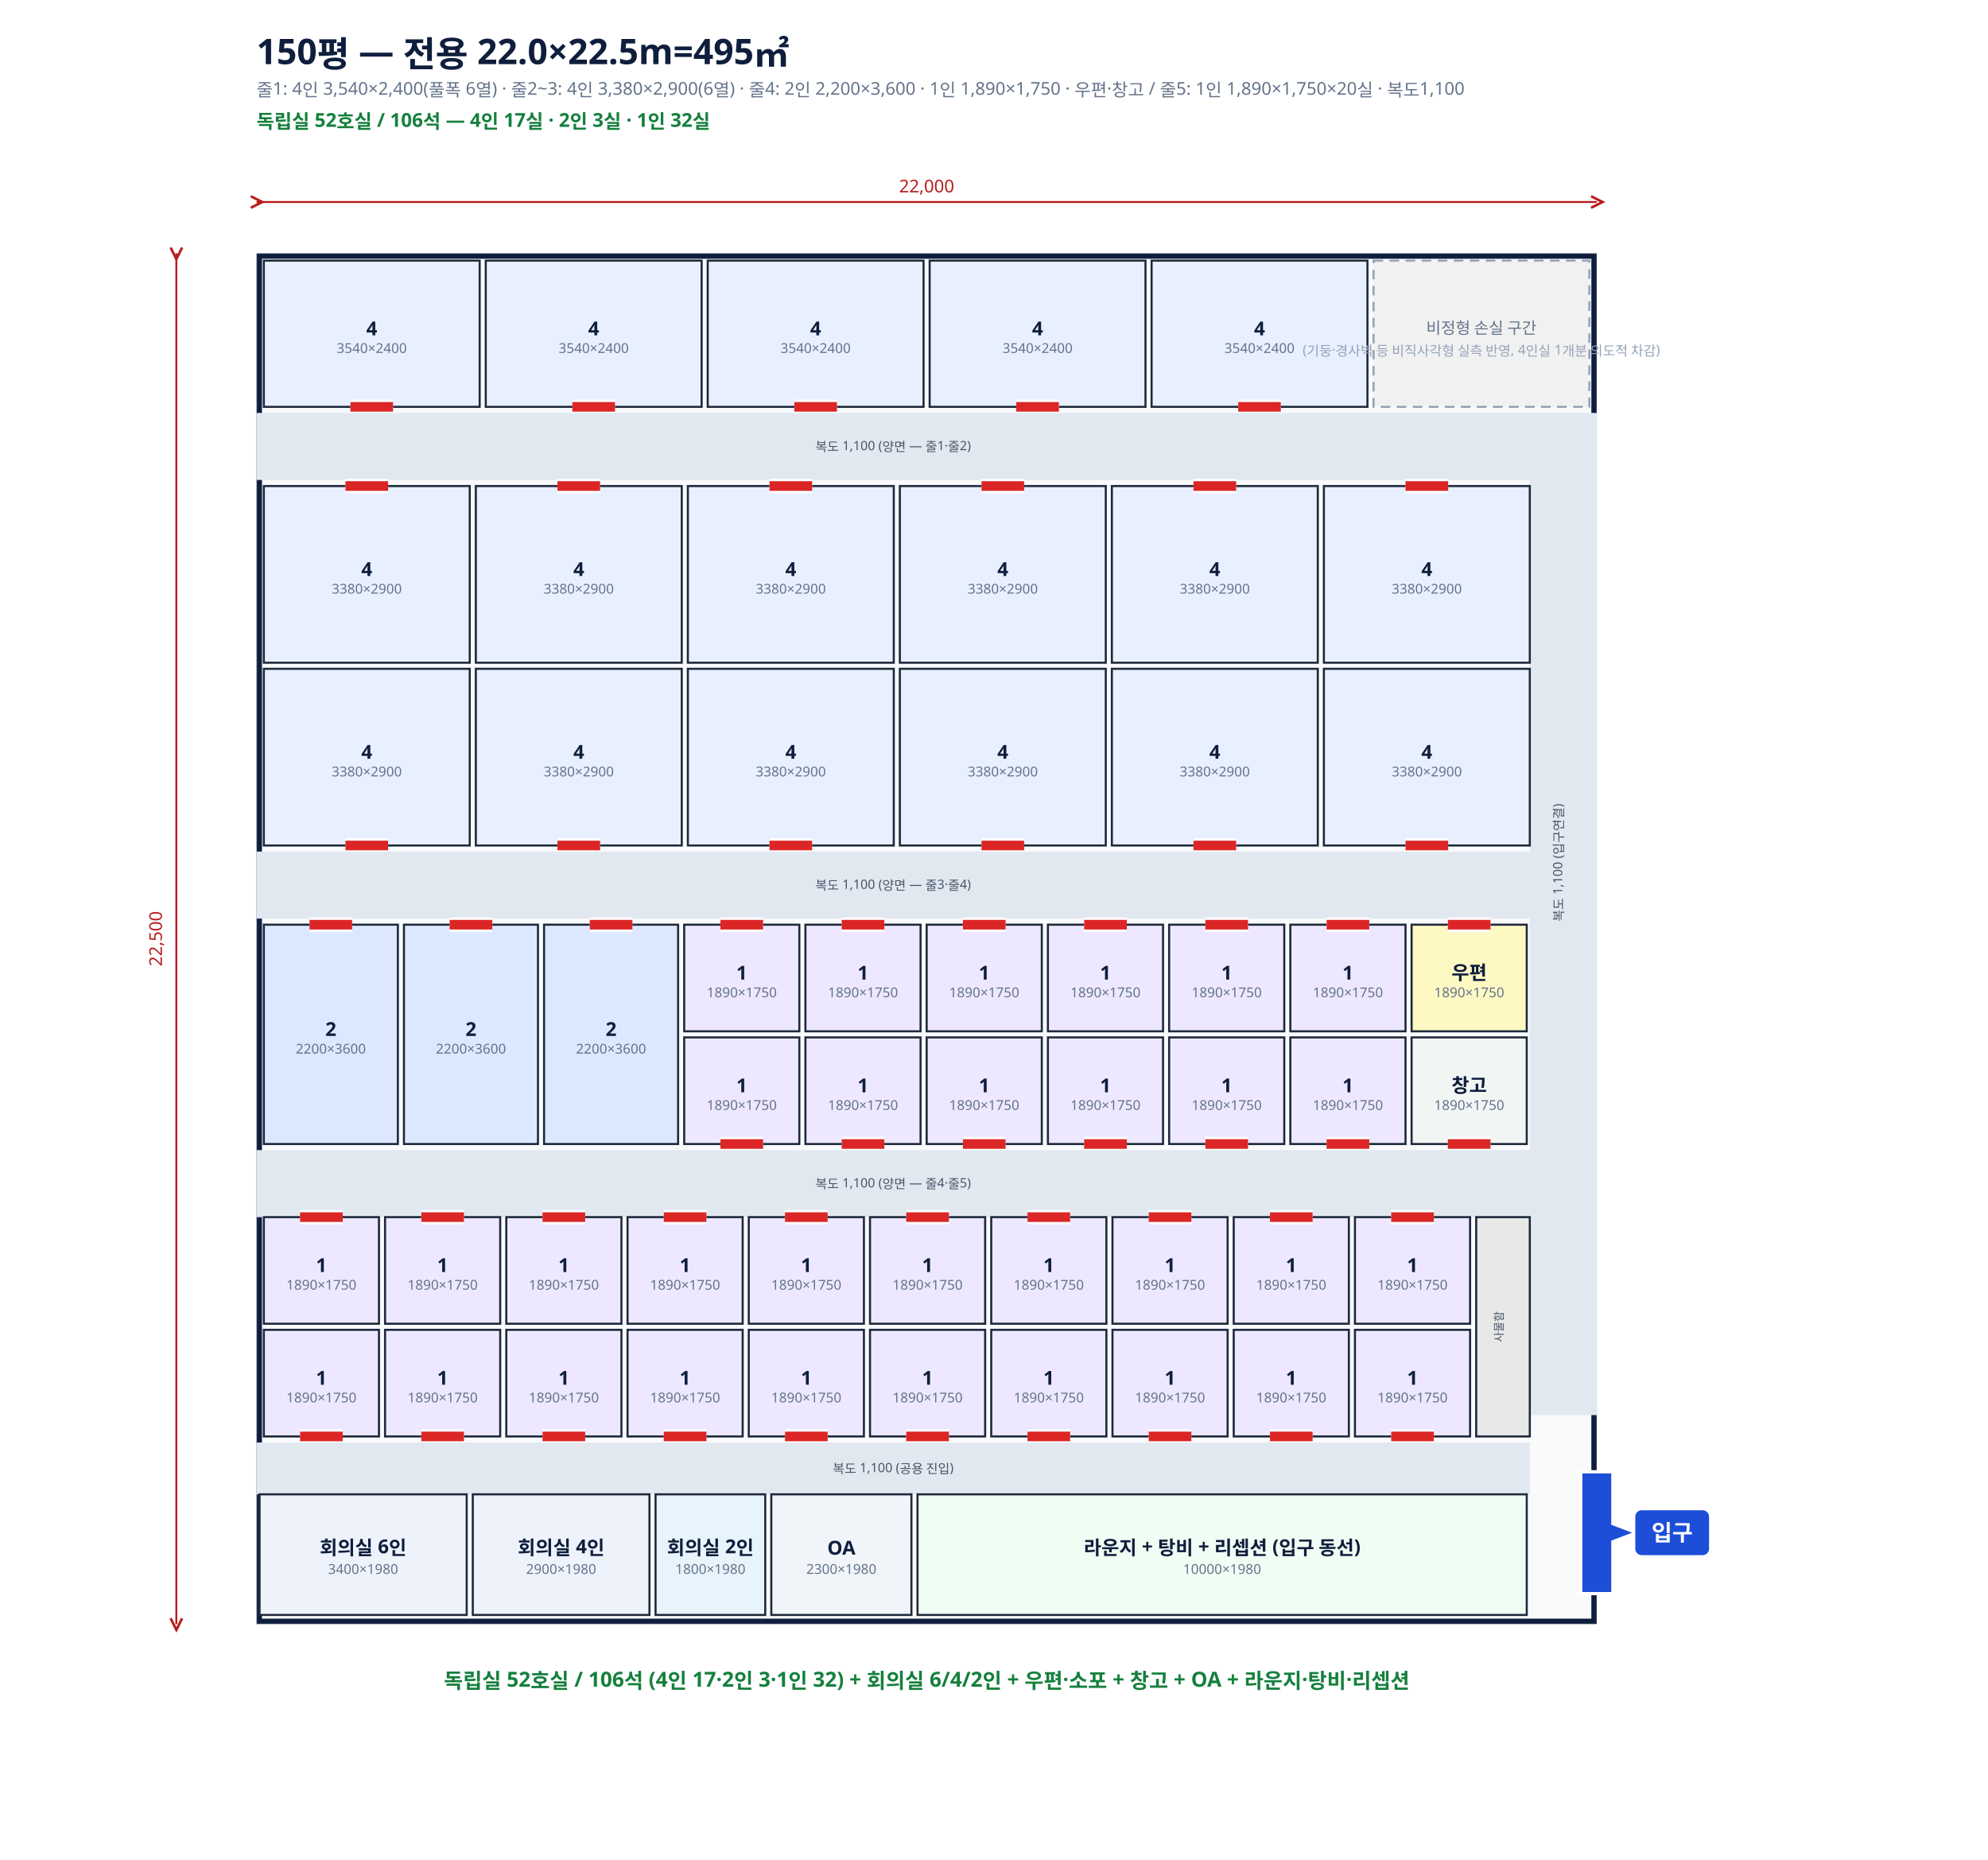
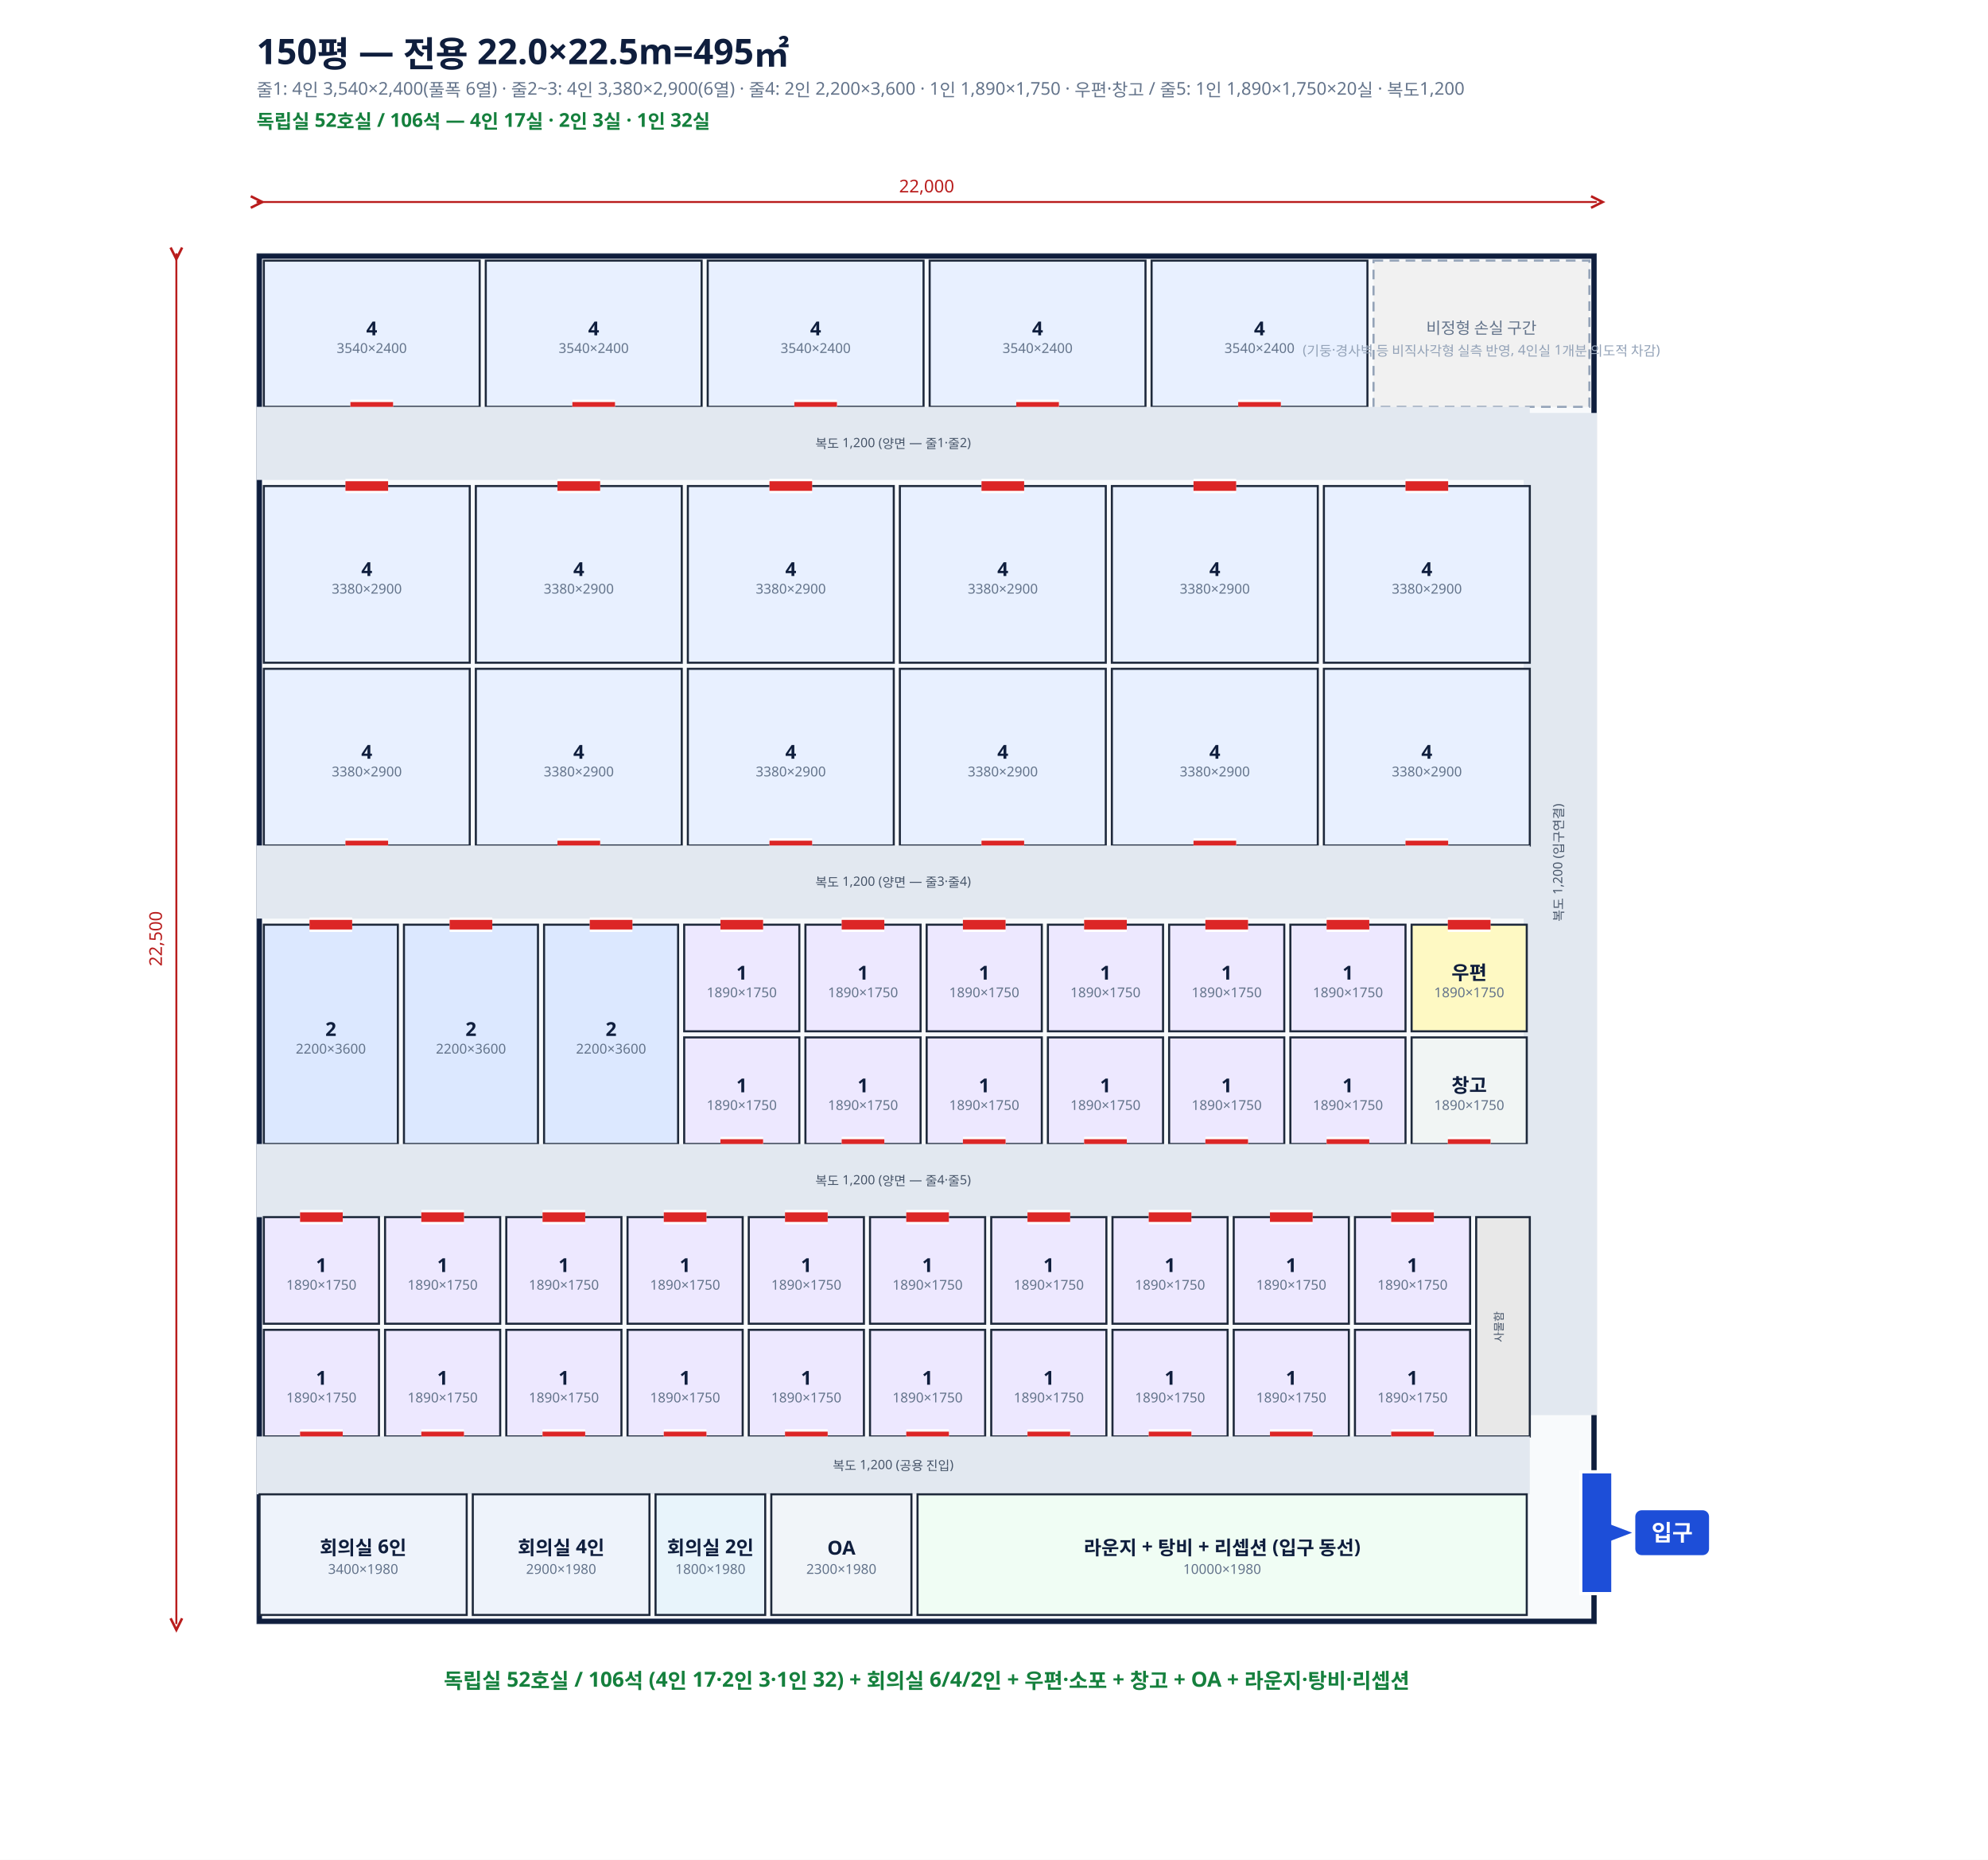
<svg xmlns="http://www.w3.org/2000/svg" width="1240" height="1160" font-family="Malgun Gothic,Pretendard,sans-serif">
  <rect width="1240" height="1160" fill="#fff" />
  <text x="160" y="40" font-size="22" font-weight="800" fill="#0f1e3d">150평 — 전용 22.0×22.5m=495㎡</text>
-   <text x="160" y="60" font-size="11" fill="#64748b">줄1: 4인 3,540×2,400(풀폭 6열) · 줄2~3: 4인 3,380×2,900(6열) · 줄4: 2인 2,200×3,600 · 1인 1,890×1,750 · 우편·창고 / 줄5: 1인 1,890×1,750×20실 · 복도1,100</text>
+   <text x="160" y="60" font-size="11" fill="#64748b">줄1: 4인 3,540×2,400(풀폭 6열) · 줄2~3: 4인 3,380×2,900(6열) · 줄4: 2인 2,200×3,600 · 1인 1,890×1,750 · 우편·창고 / 줄5: 1인 1,890×1,750×20실 · 복도1,200</text>
  <rect x="160" y="158" width="836" height="855" fill="#3a4a63" />
  <rect x="161.9" y="159.9" width="832.2" height="851.2" fill="#f8fafc" stroke="#0f1e3d" stroke-width="3" />
-   <rect x="954.2" y="257.56" width="41.8" height="625.1" fill="#e2e8f0" />
-   <text x="975.1" y="538" font-size="8" fill="#475569" text-anchor="middle" transform="rotate(-90 975.1 538)">복도 1,100 (입구연결)</text>
+   <rect x="950.4" y="257.56" width="45.6" height="625.1" fill="#e2e8f0" />
+   <text x="975.1" y="538" font-size="8" fill="#475569" text-anchor="middle" transform="rotate(-90 975.1 538)">복도 1,200 (입구연결)</text>
  <rect x="986" y="918" width="20" height="76" fill="#1d4ed8" stroke="#fff" stroke-width="2" />
  <polygon points="1018,956 998,948.4 998,963.6" fill="#1d4ed8" />
  <rect x="1020" y="942" width="46" height="28" rx="4" fill="#1d4ed8" />
  <text x="1043" y="961" font-size="14" font-weight="900" fill="#fff" text-anchor="middle">입구</text>
  <rect x="164.56" y="162.56" width="134.634" height="91.2" fill="#e8f0ff" stroke="#1e293b" stroke-width="1.3" />
  <text x="231.877" y="209.16" font-size="12" font-weight="700" fill="#0f1e3d" text-anchor="middle">4</text>
  <text x="231.877" y="220.16" font-size="8.5" fill="#64748b" text-anchor="middle">3540×2400</text>
  <line x1="218.577" y1="253.76" x2="245.177" y2="253.76" stroke="#fff" stroke-width="9" />
  <line x1="218.577" y1="253.76" x2="245.177" y2="253.76" stroke="#dc2626" stroke-width="6" />
  <rect x="302.994" y="162.56" width="134.634" height="91.2" fill="#e8f0ff" stroke="#1e293b" stroke-width="1.3" />
  <text x="370.311" y="209.16" font-size="12" font-weight="700" fill="#0f1e3d" text-anchor="middle">4</text>
  <text x="370.311" y="220.16" font-size="8.5" fill="#64748b" text-anchor="middle">3540×2400</text>
  <line x1="357.011" y1="253.76" x2="383.611" y2="253.76" stroke="#fff" stroke-width="9" />
  <line x1="357.011" y1="253.76" x2="383.611" y2="253.76" stroke="#dc2626" stroke-width="6" />
  <rect x="441.428" y="162.56" width="134.634" height="91.2" fill="#e8f0ff" stroke="#1e293b" stroke-width="1.3" />
  <text x="508.745" y="209.16" font-size="12" font-weight="700" fill="#0f1e3d" text-anchor="middle">4</text>
  <text x="508.745" y="220.16" font-size="8.5" fill="#64748b" text-anchor="middle">3540×2400</text>
  <line x1="495.445" y1="253.76" x2="522.045" y2="253.76" stroke="#fff" stroke-width="9" />
  <line x1="495.445" y1="253.76" x2="522.045" y2="253.76" stroke="#dc2626" stroke-width="6" />
  <rect x="579.862" y="162.56" width="134.634" height="91.2" fill="#e8f0ff" stroke="#1e293b" stroke-width="1.3" />
  <text x="647.179" y="209.16" font-size="12" font-weight="700" fill="#0f1e3d" text-anchor="middle">4</text>
  <text x="647.179" y="220.16" font-size="8.5" fill="#64748b" text-anchor="middle">3540×2400</text>
  <line x1="633.879" y1="253.76" x2="660.479" y2="253.76" stroke="#fff" stroke-width="9" />
  <line x1="633.879" y1="253.76" x2="660.479" y2="253.76" stroke="#dc2626" stroke-width="6" />
  <rect x="718.296" y="162.56" width="134.634" height="91.2" fill="#e8f0ff" stroke="#1e293b" stroke-width="1.3" />
  <text x="785.613" y="209.16" font-size="12" font-weight="700" fill="#0f1e3d" text-anchor="middle">4</text>
  <text x="785.613" y="220.16" font-size="8.5" fill="#64748b" text-anchor="middle">3540×2400</text>
  <line x1="772.313" y1="253.76" x2="798.913" y2="253.76" stroke="#fff" stroke-width="9" />
  <line x1="772.313" y1="253.76" x2="798.913" y2="253.76" stroke="#dc2626" stroke-width="6" />
  <rect x="856.73" y="162.56" width="134.634" height="91.2" fill="#f1f1f1" stroke="#94a3b8" stroke-width="1.3" stroke-dasharray="6,4" />
  <text x="923.99" y="208.16" font-size="10" fill="#64748b" text-anchor="middle">비정형 손실 구간</text>
  <text x="923.99" y="221.16" font-size="8.5" fill="#94a3b8" text-anchor="middle">(기둥·경사벽 등 비직사각형 실측 반영, 4인실 1개분 의도적 차감)</text>
-   <rect x="160" y="257.56" width="794.2" height="41.8" fill="#e2e8f0" />
-   <text x="557.1" y="281.46" font-size="8" fill="#475569" text-anchor="middle">복도 1,100  (양면 — 줄1·줄2)</text>
+   <rect x="160" y="253.76" width="794.2" height="45.6" fill="#e2e8f0" />
+   <text x="557.1" y="279.56" font-size="8" fill="#475569" text-anchor="middle">복도 1,200  (양면 — 줄1·줄2)</text>
  <rect x="164.56" y="303.16" width="128.44" height="110.2" fill="#e8f0ff" stroke="#1e293b" stroke-width="1.3" />
  <text x="228.78" y="359.26" font-size="12" font-weight="700" fill="#0f1e3d" text-anchor="middle">4</text>
  <text x="228.78" y="370.26" font-size="8.5" fill="#64748b" text-anchor="middle">3380×2900</text>
  <line x1="215.48" y1="303.16" x2="242.08" y2="303.16" stroke="#fff" stroke-width="9" />
  <line x1="215.48" y1="303.16" x2="242.08" y2="303.16" stroke="#dc2626" stroke-width="6" />
  <rect x="296.8" y="303.16" width="128.44" height="110.2" fill="#e8f0ff" stroke="#1e293b" stroke-width="1.3" />
  <text x="361.02" y="359.26" font-size="12" font-weight="700" fill="#0f1e3d" text-anchor="middle">4</text>
  <text x="361.02" y="370.26" font-size="8.5" fill="#64748b" text-anchor="middle">3380×2900</text>
  <line x1="347.72" y1="303.16" x2="374.32" y2="303.16" stroke="#fff" stroke-width="9" />
  <line x1="347.72" y1="303.16" x2="374.32" y2="303.16" stroke="#dc2626" stroke-width="6" />
  <rect x="429.04" y="303.16" width="128.44" height="110.2" fill="#e8f0ff" stroke="#1e293b" stroke-width="1.3" />
  <text x="493.26" y="359.26" font-size="12" font-weight="700" fill="#0f1e3d" text-anchor="middle">4</text>
  <text x="493.26" y="370.26" font-size="8.5" fill="#64748b" text-anchor="middle">3380×2900</text>
  <line x1="479.96" y1="303.16" x2="506.56" y2="303.16" stroke="#fff" stroke-width="9" />
  <line x1="479.96" y1="303.16" x2="506.56" y2="303.16" stroke="#dc2626" stroke-width="6" />
  <rect x="561.28" y="303.16" width="128.44" height="110.2" fill="#e8f0ff" stroke="#1e293b" stroke-width="1.3" />
  <text x="625.5" y="359.26" font-size="12" font-weight="700" fill="#0f1e3d" text-anchor="middle">4</text>
  <text x="625.5" y="370.26" font-size="8.5" fill="#64748b" text-anchor="middle">3380×2900</text>
  <line x1="612.2" y1="303.16" x2="638.8" y2="303.16" stroke="#fff" stroke-width="9" />
  <line x1="612.2" y1="303.16" x2="638.8" y2="303.16" stroke="#dc2626" stroke-width="6" />
  <rect x="693.52" y="303.16" width="128.44" height="110.2" fill="#e8f0ff" stroke="#1e293b" stroke-width="1.3" />
  <text x="757.74" y="359.26" font-size="12" font-weight="700" fill="#0f1e3d" text-anchor="middle">4</text>
  <text x="757.74" y="370.26" font-size="8.5" fill="#64748b" text-anchor="middle">3380×2900</text>
  <line x1="744.44" y1="303.16" x2="771.04" y2="303.16" stroke="#fff" stroke-width="9" />
  <line x1="744.44" y1="303.16" x2="771.04" y2="303.16" stroke="#dc2626" stroke-width="6" />
  <rect x="825.76" y="303.16" width="128.44" height="110.2" fill="#e8f0ff" stroke="#1e293b" stroke-width="1.3" />
  <text x="889.98" y="359.26" font-size="12" font-weight="700" fill="#0f1e3d" text-anchor="middle">4</text>
  <text x="889.98" y="370.26" font-size="8.5" fill="#64748b" text-anchor="middle">3380×2900</text>
  <line x1="876.68" y1="303.16" x2="903.28" y2="303.16" stroke="#fff" stroke-width="9" />
  <line x1="876.68" y1="303.16" x2="903.28" y2="303.16" stroke="#dc2626" stroke-width="6" />
  <rect x="164.56" y="417.16" width="128.44" height="110.2" fill="#e8f0ff" stroke="#1e293b" stroke-width="1.3" />
  <text x="228.78" y="473.26" font-size="12" font-weight="700" fill="#0f1e3d" text-anchor="middle">4</text>
  <text x="228.78" y="484.26" font-size="8.5" fill="#64748b" text-anchor="middle">3380×2900</text>
  <line x1="215.48" y1="527.36" x2="242.08" y2="527.36" stroke="#fff" stroke-width="9" />
  <line x1="215.48" y1="527.36" x2="242.08" y2="527.36" stroke="#dc2626" stroke-width="6" />
  <rect x="296.8" y="417.16" width="128.44" height="110.2" fill="#e8f0ff" stroke="#1e293b" stroke-width="1.3" />
  <text x="361.02" y="473.26" font-size="12" font-weight="700" fill="#0f1e3d" text-anchor="middle">4</text>
  <text x="361.02" y="484.26" font-size="8.5" fill="#64748b" text-anchor="middle">3380×2900</text>
  <line x1="347.72" y1="527.36" x2="374.32" y2="527.36" stroke="#fff" stroke-width="9" />
  <line x1="347.72" y1="527.36" x2="374.32" y2="527.36" stroke="#dc2626" stroke-width="6" />
  <rect x="429.04" y="417.16" width="128.44" height="110.2" fill="#e8f0ff" stroke="#1e293b" stroke-width="1.3" />
  <text x="493.26" y="473.26" font-size="12" font-weight="700" fill="#0f1e3d" text-anchor="middle">4</text>
  <text x="493.26" y="484.26" font-size="8.5" fill="#64748b" text-anchor="middle">3380×2900</text>
  <line x1="479.96" y1="527.36" x2="506.56" y2="527.36" stroke="#fff" stroke-width="9" />
  <line x1="479.96" y1="527.36" x2="506.56" y2="527.36" stroke="#dc2626" stroke-width="6" />
  <rect x="561.28" y="417.16" width="128.44" height="110.2" fill="#e8f0ff" stroke="#1e293b" stroke-width="1.3" />
  <text x="625.5" y="473.26" font-size="12" font-weight="700" fill="#0f1e3d" text-anchor="middle">4</text>
  <text x="625.5" y="484.26" font-size="8.5" fill="#64748b" text-anchor="middle">3380×2900</text>
  <line x1="612.2" y1="527.36" x2="638.8" y2="527.36" stroke="#fff" stroke-width="9" />
  <line x1="612.2" y1="527.36" x2="638.8" y2="527.36" stroke="#dc2626" stroke-width="6" />
  <rect x="693.52" y="417.16" width="128.44" height="110.2" fill="#e8f0ff" stroke="#1e293b" stroke-width="1.3" />
  <text x="757.74" y="473.26" font-size="12" font-weight="700" fill="#0f1e3d" text-anchor="middle">4</text>
  <text x="757.74" y="484.26" font-size="8.5" fill="#64748b" text-anchor="middle">3380×2900</text>
  <line x1="744.44" y1="527.36" x2="771.04" y2="527.36" stroke="#fff" stroke-width="9" />
  <line x1="744.44" y1="527.36" x2="771.04" y2="527.36" stroke="#dc2626" stroke-width="6" />
  <rect x="825.76" y="417.16" width="128.44" height="110.2" fill="#e8f0ff" stroke="#1e293b" stroke-width="1.3" />
  <text x="889.98" y="473.26" font-size="12" font-weight="700" fill="#0f1e3d" text-anchor="middle">4</text>
  <text x="889.98" y="484.26" font-size="8.5" fill="#64748b" text-anchor="middle">3380×2900</text>
  <line x1="876.68" y1="527.36" x2="903.28" y2="527.36" stroke="#fff" stroke-width="9" />
  <line x1="876.68" y1="527.36" x2="903.28" y2="527.36" stroke="#dc2626" stroke-width="6" />
-   <rect x="160" y="531.16" width="794.2" height="41.8" fill="#e2e8f0" />
-   <text x="557.1" y="555.06" font-size="8" fill="#475569" text-anchor="middle">복도 1,100  (양면 — 줄3·줄4)</text>
+   <rect x="160" y="527.36" width="794.2" height="45.6" fill="#e2e8f0" />
+   <text x="557.1" y="553.16" font-size="8" fill="#475569" text-anchor="middle">복도 1,200  (양면 — 줄3·줄4)</text>
  <rect x="164.56" y="576.76" width="83.6" height="136.8" fill="#dce8ff" stroke="#1e293b" stroke-width="1.3" />
  <text x="206.36" y="646.16" font-size="12" font-weight="700" fill="#0f1e3d" text-anchor="middle">2</text>
  <text x="206.36" y="657.16" font-size="8.5" fill="#64748b" text-anchor="middle">2200×3600</text>
  <line x1="193.06" y1="576.76" x2="219.66" y2="576.76" stroke="#fff" stroke-width="9" />
  <line x1="193.06" y1="576.76" x2="219.66" y2="576.76" stroke="#dc2626" stroke-width="6" />
  <rect x="251.96" y="576.76" width="83.6" height="136.8" fill="#dce8ff" stroke="#1e293b" stroke-width="1.3" />
  <text x="293.76" y="646.16" font-size="12" font-weight="700" fill="#0f1e3d" text-anchor="middle">2</text>
  <text x="293.76" y="657.16" font-size="8.5" fill="#64748b" text-anchor="middle">2200×3600</text>
  <line x1="280.46" y1="576.76" x2="307.06" y2="576.76" stroke="#fff" stroke-width="9" />
  <line x1="280.46" y1="576.76" x2="307.06" y2="576.76" stroke="#dc2626" stroke-width="6" />
  <rect x="339.36" y="576.76" width="83.6" height="136.8" fill="#dce8ff" stroke="#1e293b" stroke-width="1.3" />
  <text x="381.16" y="646.16" font-size="12" font-weight="700" fill="#0f1e3d" text-anchor="middle">2</text>
  <text x="381.16" y="657.16" font-size="8.5" fill="#64748b" text-anchor="middle">2200×3600</text>
  <line x1="367.86" y1="576.76" x2="394.46" y2="576.76" stroke="#fff" stroke-width="9" />
  <line x1="367.86" y1="576.76" x2="394.46" y2="576.76" stroke="#dc2626" stroke-width="6" />
  <rect x="426.76" y="576.76" width="71.82" height="66.5" fill="#ede8ff" stroke="#1e293b" stroke-width="1.3" />
  <text x="462.67" y="611.01" font-size="12" font-weight="700" fill="#0f1e3d" text-anchor="middle">1</text>
  <text x="462.67" y="622.01" font-size="8.5" fill="#64748b" text-anchor="middle">1890×1750</text>
  <line x1="449.37" y1="576.76" x2="475.97" y2="576.76" stroke="#fff" stroke-width="9" />
  <line x1="449.37" y1="576.76" x2="475.97" y2="576.76" stroke="#dc2626" stroke-width="6" />
  <rect x="426.76" y="647.06" width="71.82" height="66.5" fill="#ede8ff" stroke="#1e293b" stroke-width="1.3" />
  <text x="462.67" y="681.31" font-size="12" font-weight="700" fill="#0f1e3d" text-anchor="middle">1</text>
  <text x="462.67" y="692.31" font-size="8.5" fill="#64748b" text-anchor="middle">1890×1750</text>
  <line x1="449.37" y1="713.56" x2="475.97" y2="713.56" stroke="#fff" stroke-width="9" />
  <line x1="449.37" y1="713.56" x2="475.97" y2="713.56" stroke="#dc2626" stroke-width="6" />
  <rect x="502.38" y="576.76" width="71.82" height="66.5" fill="#ede8ff" stroke="#1e293b" stroke-width="1.3" />
  <text x="538.29" y="611.01" font-size="12" font-weight="700" fill="#0f1e3d" text-anchor="middle">1</text>
  <text x="538.29" y="622.01" font-size="8.5" fill="#64748b" text-anchor="middle">1890×1750</text>
  <line x1="524.99" y1="576.76" x2="551.59" y2="576.76" stroke="#fff" stroke-width="9" />
  <line x1="524.99" y1="576.76" x2="551.59" y2="576.76" stroke="#dc2626" stroke-width="6" />
  <rect x="502.38" y="647.06" width="71.82" height="66.5" fill="#ede8ff" stroke="#1e293b" stroke-width="1.3" />
  <text x="538.29" y="681.31" font-size="12" font-weight="700" fill="#0f1e3d" text-anchor="middle">1</text>
  <text x="538.29" y="692.31" font-size="8.5" fill="#64748b" text-anchor="middle">1890×1750</text>
  <line x1="524.99" y1="713.56" x2="551.59" y2="713.56" stroke="#fff" stroke-width="9" />
  <line x1="524.99" y1="713.56" x2="551.59" y2="713.56" stroke="#dc2626" stroke-width="6" />
  <rect x="578" y="576.76" width="71.82" height="66.5" fill="#ede8ff" stroke="#1e293b" stroke-width="1.3" />
  <text x="613.91" y="611.01" font-size="12" font-weight="700" fill="#0f1e3d" text-anchor="middle">1</text>
  <text x="613.91" y="622.01" font-size="8.5" fill="#64748b" text-anchor="middle">1890×1750</text>
  <line x1="600.61" y1="576.76" x2="627.21" y2="576.76" stroke="#fff" stroke-width="9" />
  <line x1="600.61" y1="576.76" x2="627.21" y2="576.76" stroke="#dc2626" stroke-width="6" />
  <rect x="578" y="647.06" width="71.82" height="66.5" fill="#ede8ff" stroke="#1e293b" stroke-width="1.3" />
  <text x="613.91" y="681.31" font-size="12" font-weight="700" fill="#0f1e3d" text-anchor="middle">1</text>
  <text x="613.91" y="692.31" font-size="8.5" fill="#64748b" text-anchor="middle">1890×1750</text>
  <line x1="600.61" y1="713.56" x2="627.21" y2="713.56" stroke="#fff" stroke-width="9" />
  <line x1="600.61" y1="713.56" x2="627.21" y2="713.56" stroke="#dc2626" stroke-width="6" />
  <rect x="653.62" y="576.76" width="71.82" height="66.5" fill="#ede8ff" stroke="#1e293b" stroke-width="1.3" />
  <text x="689.53" y="611.01" font-size="12" font-weight="700" fill="#0f1e3d" text-anchor="middle">1</text>
  <text x="689.53" y="622.01" font-size="8.5" fill="#64748b" text-anchor="middle">1890×1750</text>
  <line x1="676.23" y1="576.76" x2="702.83" y2="576.76" stroke="#fff" stroke-width="9" />
  <line x1="676.23" y1="576.76" x2="702.83" y2="576.76" stroke="#dc2626" stroke-width="6" />
  <rect x="653.62" y="647.06" width="71.82" height="66.5" fill="#ede8ff" stroke="#1e293b" stroke-width="1.3" />
  <text x="689.53" y="681.31" font-size="12" font-weight="700" fill="#0f1e3d" text-anchor="middle">1</text>
  <text x="689.53" y="692.31" font-size="8.5" fill="#64748b" text-anchor="middle">1890×1750</text>
  <line x1="676.23" y1="713.56" x2="702.83" y2="713.56" stroke="#fff" stroke-width="9" />
  <line x1="676.23" y1="713.56" x2="702.83" y2="713.56" stroke="#dc2626" stroke-width="6" />
  <rect x="729.24" y="576.76" width="71.82" height="66.5" fill="#ede8ff" stroke="#1e293b" stroke-width="1.3" />
  <text x="765.15" y="611.01" font-size="12" font-weight="700" fill="#0f1e3d" text-anchor="middle">1</text>
  <text x="765.15" y="622.01" font-size="8.5" fill="#64748b" text-anchor="middle">1890×1750</text>
  <line x1="751.85" y1="576.76" x2="778.45" y2="576.76" stroke="#fff" stroke-width="9" />
  <line x1="751.85" y1="576.76" x2="778.45" y2="576.76" stroke="#dc2626" stroke-width="6" />
  <rect x="729.24" y="647.06" width="71.82" height="66.5" fill="#ede8ff" stroke="#1e293b" stroke-width="1.3" />
  <text x="765.15" y="681.31" font-size="12" font-weight="700" fill="#0f1e3d" text-anchor="middle">1</text>
  <text x="765.15" y="692.31" font-size="8.5" fill="#64748b" text-anchor="middle">1890×1750</text>
  <line x1="751.85" y1="713.56" x2="778.45" y2="713.56" stroke="#fff" stroke-width="9" />
  <line x1="751.85" y1="713.56" x2="778.45" y2="713.56" stroke="#dc2626" stroke-width="6" />
  <rect x="804.86" y="576.76" width="71.82" height="66.5" fill="#ede8ff" stroke="#1e293b" stroke-width="1.3" />
  <text x="840.77" y="611.01" font-size="12" font-weight="700" fill="#0f1e3d" text-anchor="middle">1</text>
  <text x="840.77" y="622.01" font-size="8.5" fill="#64748b" text-anchor="middle">1890×1750</text>
  <line x1="827.47" y1="576.76" x2="854.07" y2="576.76" stroke="#fff" stroke-width="9" />
  <line x1="827.47" y1="576.76" x2="854.07" y2="576.76" stroke="#dc2626" stroke-width="6" />
  <rect x="804.86" y="647.06" width="71.82" height="66.5" fill="#ede8ff" stroke="#1e293b" stroke-width="1.3" />
  <text x="840.77" y="681.31" font-size="12" font-weight="700" fill="#0f1e3d" text-anchor="middle">1</text>
  <text x="840.77" y="692.31" font-size="8.5" fill="#64748b" text-anchor="middle">1890×1750</text>
  <line x1="827.47" y1="713.56" x2="854.07" y2="713.56" stroke="#fff" stroke-width="9" />
  <line x1="827.47" y1="713.56" x2="854.07" y2="713.56" stroke="#dc2626" stroke-width="6" />
  <rect x="880.48" y="576.76" width="71.82" height="66.5" fill="#fef9c3" stroke="#1e293b" stroke-width="1.3" />
  <text x="916.39" y="611.01" font-size="12" font-weight="700" fill="#0f1e3d" text-anchor="middle">우편</text>
  <text x="916.39" y="622.01" font-size="8.5" fill="#64748b" text-anchor="middle">1890×1750</text>
  <line x1="903.09" y1="576.76" x2="929.69" y2="576.76" stroke="#fff" stroke-width="9" />
  <line x1="903.09" y1="576.76" x2="929.69" y2="576.76" stroke="#dc2626" stroke-width="6" />
  <rect x="880.48" y="647.06" width="71.82" height="66.5" fill="#f1f5f4" stroke="#1e293b" stroke-width="1.3" />
  <text x="916.39" y="681.31" font-size="12" font-weight="700" fill="#0f1e3d" text-anchor="middle">창고</text>
  <text x="916.39" y="692.31" font-size="8.5" fill="#64748b" text-anchor="middle">1890×1750</text>
  <line x1="903.09" y1="713.56" x2="929.69" y2="713.56" stroke="#fff" stroke-width="9" />
  <line x1="903.09" y1="713.56" x2="929.69" y2="713.56" stroke="#dc2626" stroke-width="6" />
-   <rect x="160" y="717.36" width="794.2" height="41.8" fill="#e2e8f0" />
-   <text x="557.1" y="741.26" font-size="8" fill="#475569" text-anchor="middle">복도 1,100  (양면 — 줄4·줄5)</text>
+   <rect x="160" y="713.56" width="794.2" height="45.6" fill="#e2e8f0" />
+   <text x="557.1" y="739.36" font-size="8" fill="#475569" text-anchor="middle">복도 1,200  (양면 — 줄4·줄5)</text>
  <rect x="164.56" y="759.16" width="71.82" height="66.5" fill="#ede8ff" stroke="#1e293b" stroke-width="1.3" />
  <text x="200.47" y="793.41" font-size="12" font-weight="700" fill="#0f1e3d" text-anchor="middle">1</text>
  <text x="200.47" y="804.41" font-size="8.5" fill="#64748b" text-anchor="middle">1890×1750</text>
  <line x1="187.17" y1="759.16" x2="213.77" y2="759.16" stroke="#fff" stroke-width="9" />
  <line x1="187.17" y1="759.16" x2="213.77" y2="759.16" stroke="#dc2626" stroke-width="6" />
  <rect x="164.56" y="829.46" width="71.82" height="66.5" fill="#ede8ff" stroke="#1e293b" stroke-width="1.3" />
  <text x="200.47" y="863.71" font-size="12" font-weight="700" fill="#0f1e3d" text-anchor="middle">1</text>
  <text x="200.47" y="874.71" font-size="8.5" fill="#64748b" text-anchor="middle">1890×1750</text>
  <line x1="187.17" y1="895.96" x2="213.77" y2="895.96" stroke="#fff" stroke-width="9" />
  <line x1="187.17" y1="895.96" x2="213.77" y2="895.96" stroke="#dc2626" stroke-width="6" />
  <rect x="240.18" y="759.16" width="71.82" height="66.5" fill="#ede8ff" stroke="#1e293b" stroke-width="1.3" />
  <text x="276.09" y="793.41" font-size="12" font-weight="700" fill="#0f1e3d" text-anchor="middle">1</text>
  <text x="276.09" y="804.41" font-size="8.5" fill="#64748b" text-anchor="middle">1890×1750</text>
  <line x1="262.79" y1="759.16" x2="289.39" y2="759.16" stroke="#fff" stroke-width="9" />
  <line x1="262.79" y1="759.16" x2="289.39" y2="759.16" stroke="#dc2626" stroke-width="6" />
  <rect x="240.18" y="829.46" width="71.82" height="66.5" fill="#ede8ff" stroke="#1e293b" stroke-width="1.3" />
  <text x="276.09" y="863.71" font-size="12" font-weight="700" fill="#0f1e3d" text-anchor="middle">1</text>
  <text x="276.09" y="874.71" font-size="8.5" fill="#64748b" text-anchor="middle">1890×1750</text>
  <line x1="262.79" y1="895.96" x2="289.39" y2="895.96" stroke="#fff" stroke-width="9" />
  <line x1="262.79" y1="895.96" x2="289.39" y2="895.96" stroke="#dc2626" stroke-width="6" />
  <rect x="315.8" y="759.16" width="71.82" height="66.5" fill="#ede8ff" stroke="#1e293b" stroke-width="1.3" />
  <text x="351.71" y="793.41" font-size="12" font-weight="700" fill="#0f1e3d" text-anchor="middle">1</text>
  <text x="351.71" y="804.41" font-size="8.5" fill="#64748b" text-anchor="middle">1890×1750</text>
  <line x1="338.41" y1="759.16" x2="365.01" y2="759.16" stroke="#fff" stroke-width="9" />
  <line x1="338.41" y1="759.16" x2="365.01" y2="759.16" stroke="#dc2626" stroke-width="6" />
  <rect x="315.8" y="829.46" width="71.82" height="66.5" fill="#ede8ff" stroke="#1e293b" stroke-width="1.3" />
  <text x="351.71" y="863.71" font-size="12" font-weight="700" fill="#0f1e3d" text-anchor="middle">1</text>
  <text x="351.71" y="874.71" font-size="8.5" fill="#64748b" text-anchor="middle">1890×1750</text>
  <line x1="338.41" y1="895.96" x2="365.01" y2="895.96" stroke="#fff" stroke-width="9" />
  <line x1="338.41" y1="895.96" x2="365.01" y2="895.96" stroke="#dc2626" stroke-width="6" />
  <rect x="391.42" y="759.16" width="71.82" height="66.5" fill="#ede8ff" stroke="#1e293b" stroke-width="1.3" />
  <text x="427.33" y="793.41" font-size="12" font-weight="700" fill="#0f1e3d" text-anchor="middle">1</text>
  <text x="427.33" y="804.41" font-size="8.5" fill="#64748b" text-anchor="middle">1890×1750</text>
  <line x1="414.03" y1="759.16" x2="440.63" y2="759.16" stroke="#fff" stroke-width="9" />
  <line x1="414.03" y1="759.16" x2="440.63" y2="759.16" stroke="#dc2626" stroke-width="6" />
  <rect x="391.42" y="829.46" width="71.82" height="66.5" fill="#ede8ff" stroke="#1e293b" stroke-width="1.3" />
  <text x="427.33" y="863.71" font-size="12" font-weight="700" fill="#0f1e3d" text-anchor="middle">1</text>
  <text x="427.33" y="874.71" font-size="8.5" fill="#64748b" text-anchor="middle">1890×1750</text>
  <line x1="414.03" y1="895.96" x2="440.63" y2="895.96" stroke="#fff" stroke-width="9" />
  <line x1="414.03" y1="895.96" x2="440.63" y2="895.96" stroke="#dc2626" stroke-width="6" />
  <rect x="467.04" y="759.16" width="71.82" height="66.5" fill="#ede8ff" stroke="#1e293b" stroke-width="1.3" />
  <text x="502.95" y="793.41" font-size="12" font-weight="700" fill="#0f1e3d" text-anchor="middle">1</text>
  <text x="502.95" y="804.41" font-size="8.5" fill="#64748b" text-anchor="middle">1890×1750</text>
  <line x1="489.65" y1="759.16" x2="516.25" y2="759.16" stroke="#fff" stroke-width="9" />
  <line x1="489.65" y1="759.16" x2="516.25" y2="759.16" stroke="#dc2626" stroke-width="6" />
  <rect x="467.04" y="829.46" width="71.82" height="66.5" fill="#ede8ff" stroke="#1e293b" stroke-width="1.3" />
  <text x="502.95" y="863.71" font-size="12" font-weight="700" fill="#0f1e3d" text-anchor="middle">1</text>
  <text x="502.95" y="874.71" font-size="8.5" fill="#64748b" text-anchor="middle">1890×1750</text>
  <line x1="489.65" y1="895.96" x2="516.25" y2="895.96" stroke="#fff" stroke-width="9" />
  <line x1="489.65" y1="895.96" x2="516.25" y2="895.96" stroke="#dc2626" stroke-width="6" />
  <rect x="542.66" y="759.16" width="71.82" height="66.5" fill="#ede8ff" stroke="#1e293b" stroke-width="1.3" />
  <text x="578.57" y="793.41" font-size="12" font-weight="700" fill="#0f1e3d" text-anchor="middle">1</text>
  <text x="578.57" y="804.41" font-size="8.5" fill="#64748b" text-anchor="middle">1890×1750</text>
  <line x1="565.27" y1="759.16" x2="591.87" y2="759.16" stroke="#fff" stroke-width="9" />
  <line x1="565.27" y1="759.16" x2="591.87" y2="759.16" stroke="#dc2626" stroke-width="6" />
  <rect x="542.66" y="829.46" width="71.82" height="66.5" fill="#ede8ff" stroke="#1e293b" stroke-width="1.3" />
  <text x="578.57" y="863.71" font-size="12" font-weight="700" fill="#0f1e3d" text-anchor="middle">1</text>
  <text x="578.57" y="874.71" font-size="8.5" fill="#64748b" text-anchor="middle">1890×1750</text>
  <line x1="565.27" y1="895.96" x2="591.87" y2="895.96" stroke="#fff" stroke-width="9" />
  <line x1="565.27" y1="895.96" x2="591.87" y2="895.96" stroke="#dc2626" stroke-width="6" />
  <rect x="618.28" y="759.16" width="71.82" height="66.5" fill="#ede8ff" stroke="#1e293b" stroke-width="1.3" />
  <text x="654.19" y="793.41" font-size="12" font-weight="700" fill="#0f1e3d" text-anchor="middle">1</text>
  <text x="654.19" y="804.41" font-size="8.5" fill="#64748b" text-anchor="middle">1890×1750</text>
  <line x1="640.89" y1="759.16" x2="667.49" y2="759.16" stroke="#fff" stroke-width="9" />
  <line x1="640.89" y1="759.16" x2="667.49" y2="759.16" stroke="#dc2626" stroke-width="6" />
  <rect x="618.28" y="829.46" width="71.82" height="66.5" fill="#ede8ff" stroke="#1e293b" stroke-width="1.3" />
  <text x="654.19" y="863.71" font-size="12" font-weight="700" fill="#0f1e3d" text-anchor="middle">1</text>
  <text x="654.19" y="874.71" font-size="8.5" fill="#64748b" text-anchor="middle">1890×1750</text>
  <line x1="640.89" y1="895.96" x2="667.49" y2="895.96" stroke="#fff" stroke-width="9" />
  <line x1="640.89" y1="895.96" x2="667.49" y2="895.96" stroke="#dc2626" stroke-width="6" />
  <rect x="693.9" y="759.16" width="71.82" height="66.5" fill="#ede8ff" stroke="#1e293b" stroke-width="1.3" />
  <text x="729.81" y="793.41" font-size="12" font-weight="700" fill="#0f1e3d" text-anchor="middle">1</text>
  <text x="729.81" y="804.41" font-size="8.5" fill="#64748b" text-anchor="middle">1890×1750</text>
  <line x1="716.51" y1="759.16" x2="743.11" y2="759.16" stroke="#fff" stroke-width="9" />
  <line x1="716.51" y1="759.16" x2="743.11" y2="759.16" stroke="#dc2626" stroke-width="6" />
  <rect x="693.9" y="829.46" width="71.82" height="66.5" fill="#ede8ff" stroke="#1e293b" stroke-width="1.3" />
  <text x="729.81" y="863.71" font-size="12" font-weight="700" fill="#0f1e3d" text-anchor="middle">1</text>
  <text x="729.81" y="874.71" font-size="8.5" fill="#64748b" text-anchor="middle">1890×1750</text>
  <line x1="716.51" y1="895.96" x2="743.11" y2="895.96" stroke="#fff" stroke-width="9" />
  <line x1="716.51" y1="895.96" x2="743.11" y2="895.96" stroke="#dc2626" stroke-width="6" />
  <rect x="769.52" y="759.16" width="71.82" height="66.5" fill="#ede8ff" stroke="#1e293b" stroke-width="1.3" />
  <text x="805.43" y="793.41" font-size="12" font-weight="700" fill="#0f1e3d" text-anchor="middle">1</text>
  <text x="805.43" y="804.41" font-size="8.5" fill="#64748b" text-anchor="middle">1890×1750</text>
  <line x1="792.13" y1="759.16" x2="818.73" y2="759.16" stroke="#fff" stroke-width="9" />
  <line x1="792.13" y1="759.16" x2="818.73" y2="759.16" stroke="#dc2626" stroke-width="6" />
  <rect x="769.52" y="829.46" width="71.82" height="66.5" fill="#ede8ff" stroke="#1e293b" stroke-width="1.3" />
  <text x="805.43" y="863.71" font-size="12" font-weight="700" fill="#0f1e3d" text-anchor="middle">1</text>
  <text x="805.43" y="874.71" font-size="8.5" fill="#64748b" text-anchor="middle">1890×1750</text>
  <line x1="792.13" y1="895.96" x2="818.73" y2="895.96" stroke="#fff" stroke-width="9" />
  <line x1="792.13" y1="895.96" x2="818.73" y2="895.96" stroke="#dc2626" stroke-width="6" />
  <rect x="845.14" y="759.16" width="71.82" height="66.5" fill="#ede8ff" stroke="#1e293b" stroke-width="1.3" />
  <text x="881.05" y="793.41" font-size="12" font-weight="700" fill="#0f1e3d" text-anchor="middle">1</text>
  <text x="881.05" y="804.41" font-size="8.5" fill="#64748b" text-anchor="middle">1890×1750</text>
  <line x1="867.75" y1="759.16" x2="894.35" y2="759.16" stroke="#fff" stroke-width="9" />
  <line x1="867.75" y1="759.16" x2="894.35" y2="759.16" stroke="#dc2626" stroke-width="6" />
  <rect x="845.14" y="829.46" width="71.82" height="66.5" fill="#ede8ff" stroke="#1e293b" stroke-width="1.3" />
  <text x="881.05" y="863.71" font-size="12" font-weight="700" fill="#0f1e3d" text-anchor="middle">1</text>
  <text x="881.05" y="874.71" font-size="8.5" fill="#64748b" text-anchor="middle">1890×1750</text>
  <line x1="867.75" y1="895.96" x2="894.35" y2="895.96" stroke="#fff" stroke-width="9" />
  <line x1="867.75" y1="895.96" x2="894.35" y2="895.96" stroke="#dc2626" stroke-width="6" />
  <rect x="920.76" y="759.16" width="33.44" height="136.8" fill="#e8e8e8" stroke="#1e293b" stroke-width="1.3" />
  <text x="937.48" y="827.56" font-size="7" fill="#475569" text-anchor="middle" transform="rotate(-90 937.48 827.56)">사물함</text>
-   <rect x="160" y="899.76" width="794.2" height="32.3" fill="#e2e8f0" />
-   <text x="557.1" y="918.91" font-size="8" fill="#475569" text-anchor="middle">복도 1,100 (공용 진입)</text>
+   <rect x="160" y="895.96" width="794.2" height="36.1" fill="#e2e8f0" />
+   <text x="557.1" y="917.01" font-size="8" fill="#475569" text-anchor="middle">복도 1,200 (공용 진입)</text>
  <rect x="161.9" y="932.06" width="129.2" height="75.24" fill="#eef3fb" stroke="#1e293b" stroke-width="1.3" />
  <text x="226.5" y="969.68" font-size="12" font-weight="700" fill="#0f1e3d" text-anchor="middle">회의실 6인</text>
  <text x="226.5" y="981.68" font-size="8.5" fill="#64748b" text-anchor="middle">3400×1980</text>
  <rect x="294.9" y="932.06" width="110.2" height="75.24" fill="#eef3fb" stroke="#1e293b" stroke-width="1.3" />
  <text x="350" y="969.68" font-size="12" font-weight="700" fill="#0f1e3d" text-anchor="middle">회의실 4인</text>
  <text x="350" y="981.68" font-size="8.5" fill="#64748b" text-anchor="middle">2900×1980</text>
  <rect x="408.9" y="932.06" width="68.4" height="75.24" fill="#e8f4fb" stroke="#1e293b" stroke-width="1.3" />
  <text x="443.1" y="969.68" font-size="12" font-weight="700" fill="#0f1e3d" text-anchor="middle">회의실 2인</text>
  <text x="443.1" y="981.68" font-size="8.5" fill="#64748b" text-anchor="middle">1800×1980</text>
  <rect x="481.1" y="932.06" width="87.4" height="75.24" fill="#f1f5f9" stroke="#1e293b" stroke-width="1.3" />
  <text x="524.8" y="969.68" font-size="12" font-weight="700" fill="#0f1e3d" text-anchor="middle">OA</text>
  <text x="524.8" y="981.68" font-size="8.5" fill="#64748b" text-anchor="middle">2300×1980</text>
  <rect x="572.3" y="932.06" width="380" height="75.24" fill="#f0fdf4" stroke="#1e293b" stroke-width="1.3" />
  <text x="762.3" y="969.68" font-size="12" font-weight="700" fill="#0f1e3d" text-anchor="middle">라운지 + 탕비 + 리셉션 (입구 동선)</text>
  <text x="762.3" y="981.68" font-size="8.5" fill="#64748b" text-anchor="middle">10000×1980</text>
  <text x="578" y="1053" font-size="13" font-weight="800" fill="#15803d" text-anchor="middle">독립실 52호실 / 106석 (4인 17·2인 3·1인 32) + 회의실 6/4/2인 + 우편·소포 + 창고 + OA + 라운지·탕비·리셉션</text>
  <defs>
    <marker id="a" markerWidth="10" markerHeight="10" refX="5" refY="5" orient="auto">
      <path d="M2,2 L8,5 L2,8" fill="none" stroke="#b91c1c" stroke-width="1.3" />
    </marker>
  </defs>
  <line x1="160" y1="126" x2="996" y2="126" stroke="#b91c1c" stroke-width="1.2" marker-start="url(#a)" marker-end="url(#a)" />
  <text x="578" y="120" font-size="11" fill="#b91c1c" text-anchor="middle">22,000</text>
  <line x1="110" y1="158" x2="110" y2="1013" stroke="#b91c1c" stroke-width="1.2" marker-start="url(#a)" marker-end="url(#a)" />
  <text x="101" y="585.5" font-size="11" fill="#b91c1c" text-anchor="middle" transform="rotate(-90 101 585.5)">22,500</text>
  <text x="160" y="80" font-size="12" font-weight="700" fill="#15803d">독립실 52호실 / 106석 — 4인 17실 · 2인 3실 · 1인 32실</text>
</svg>
